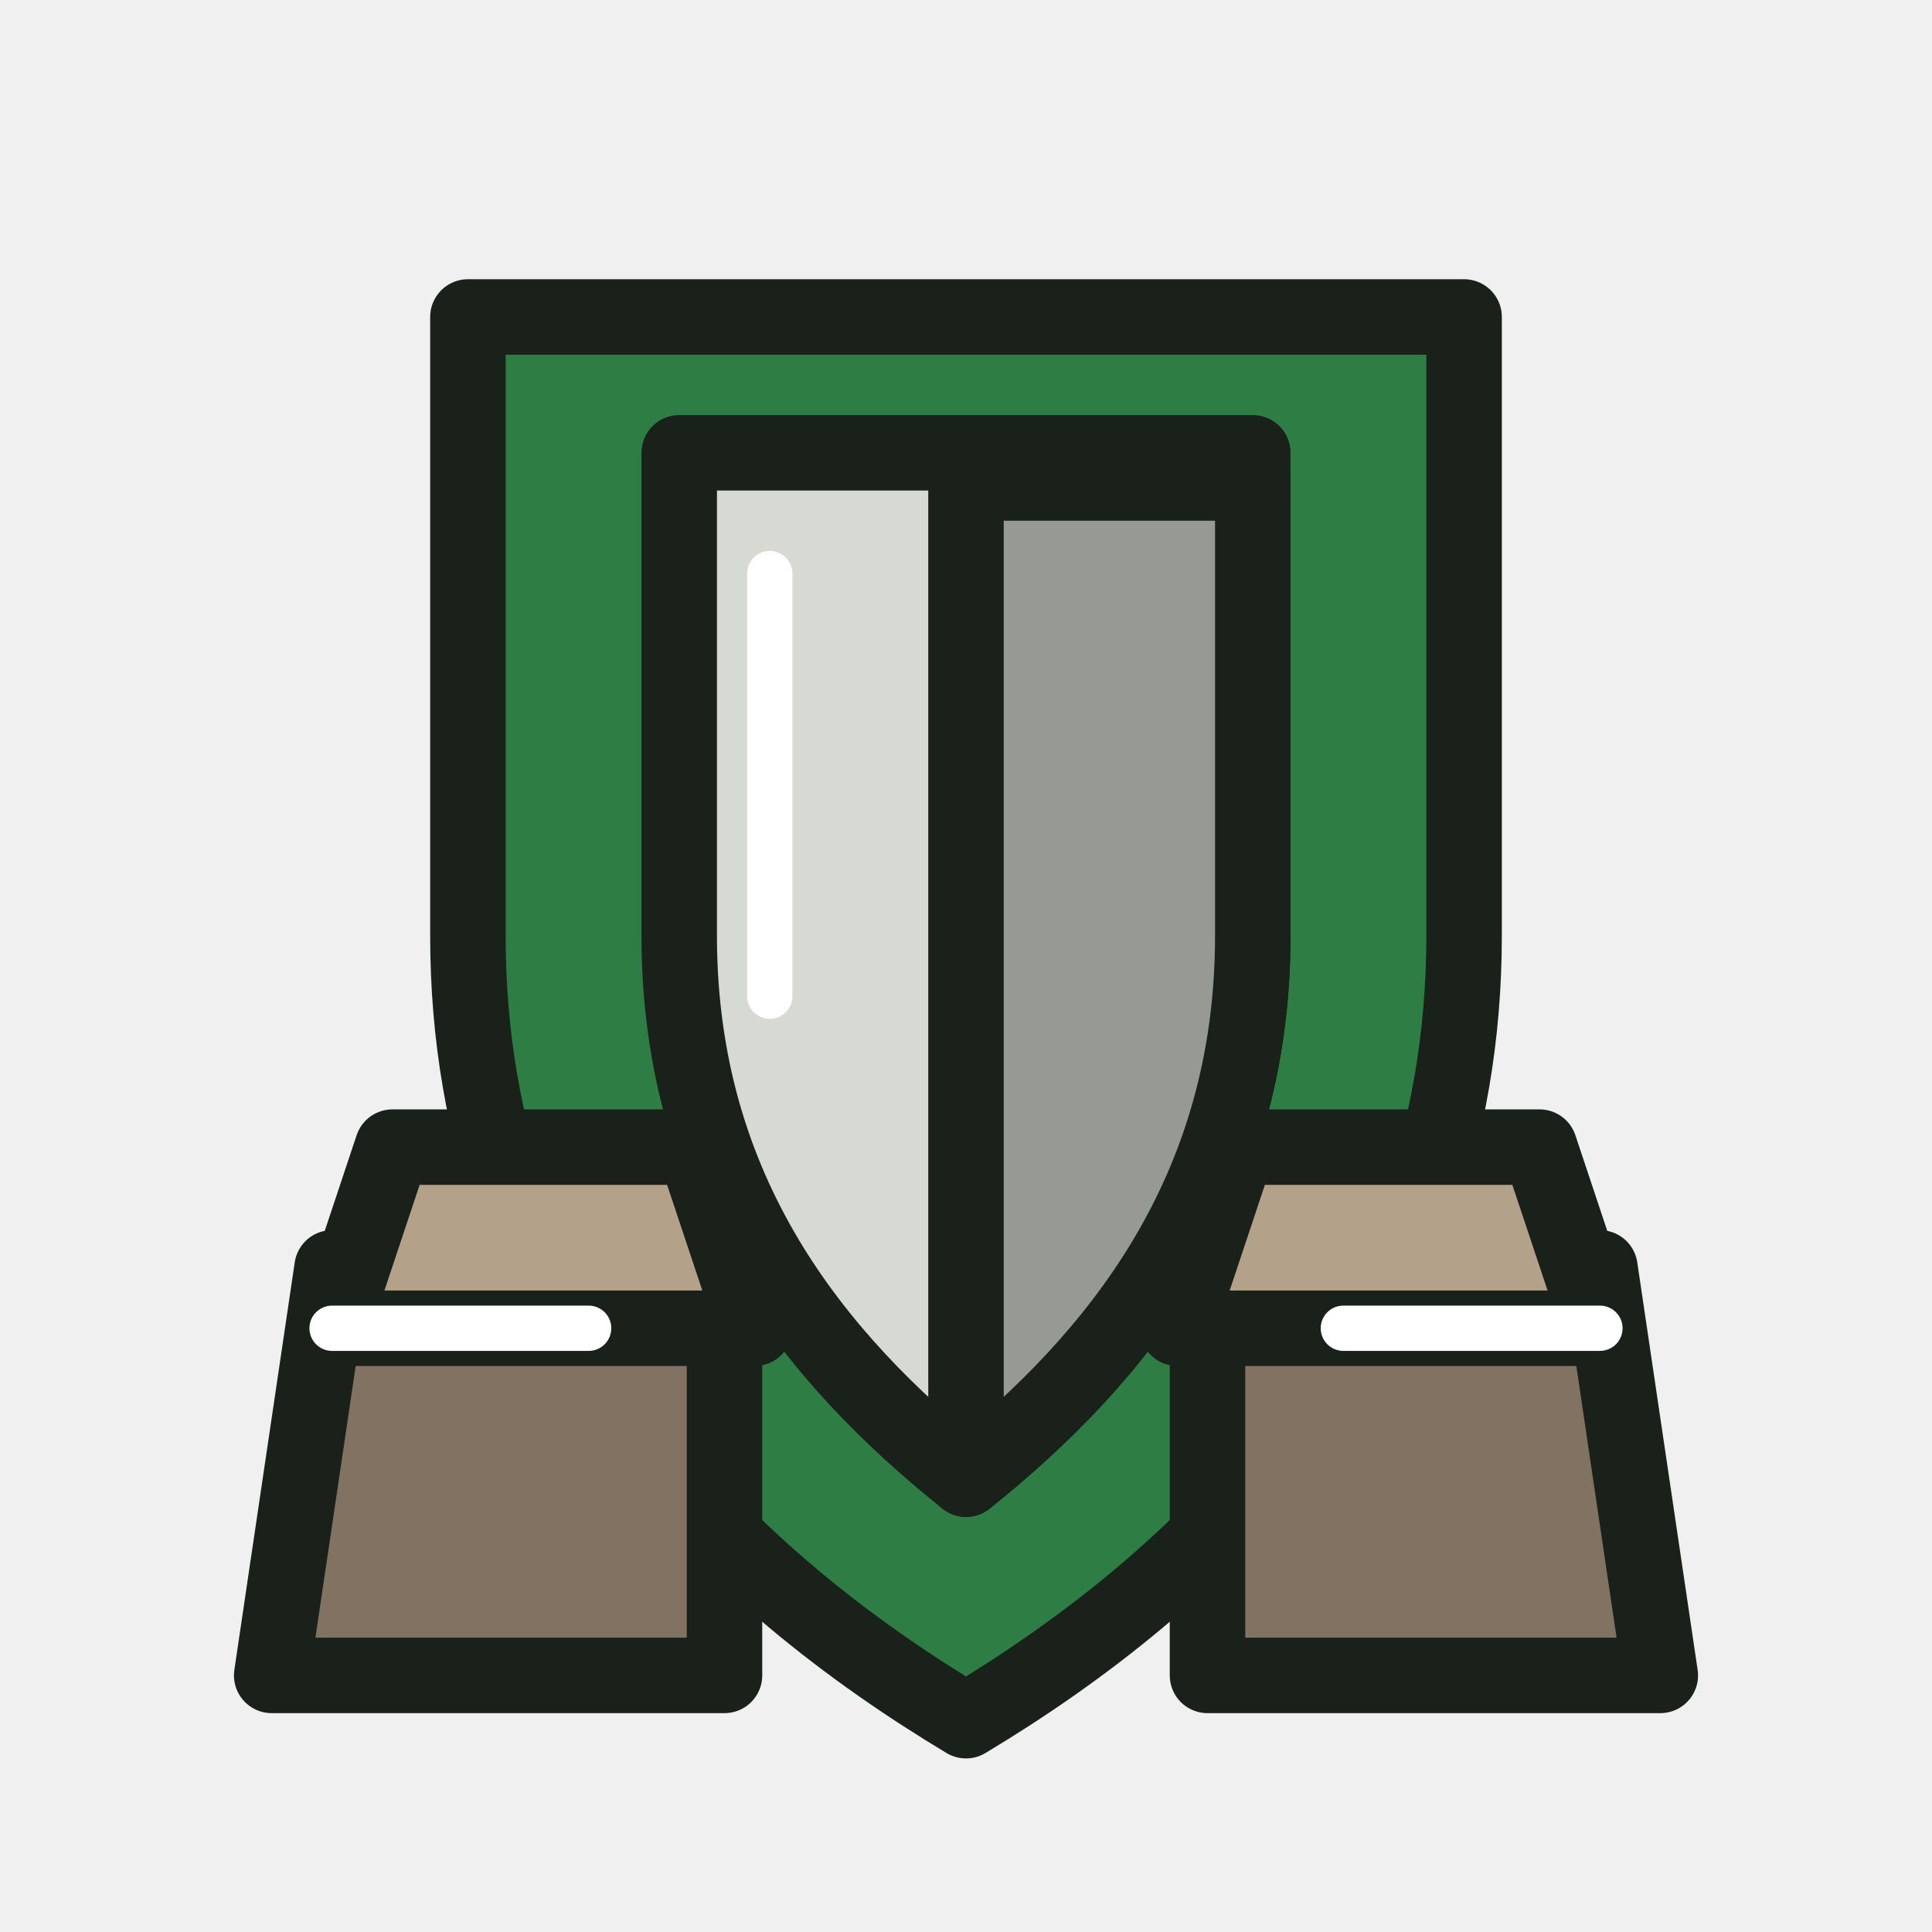
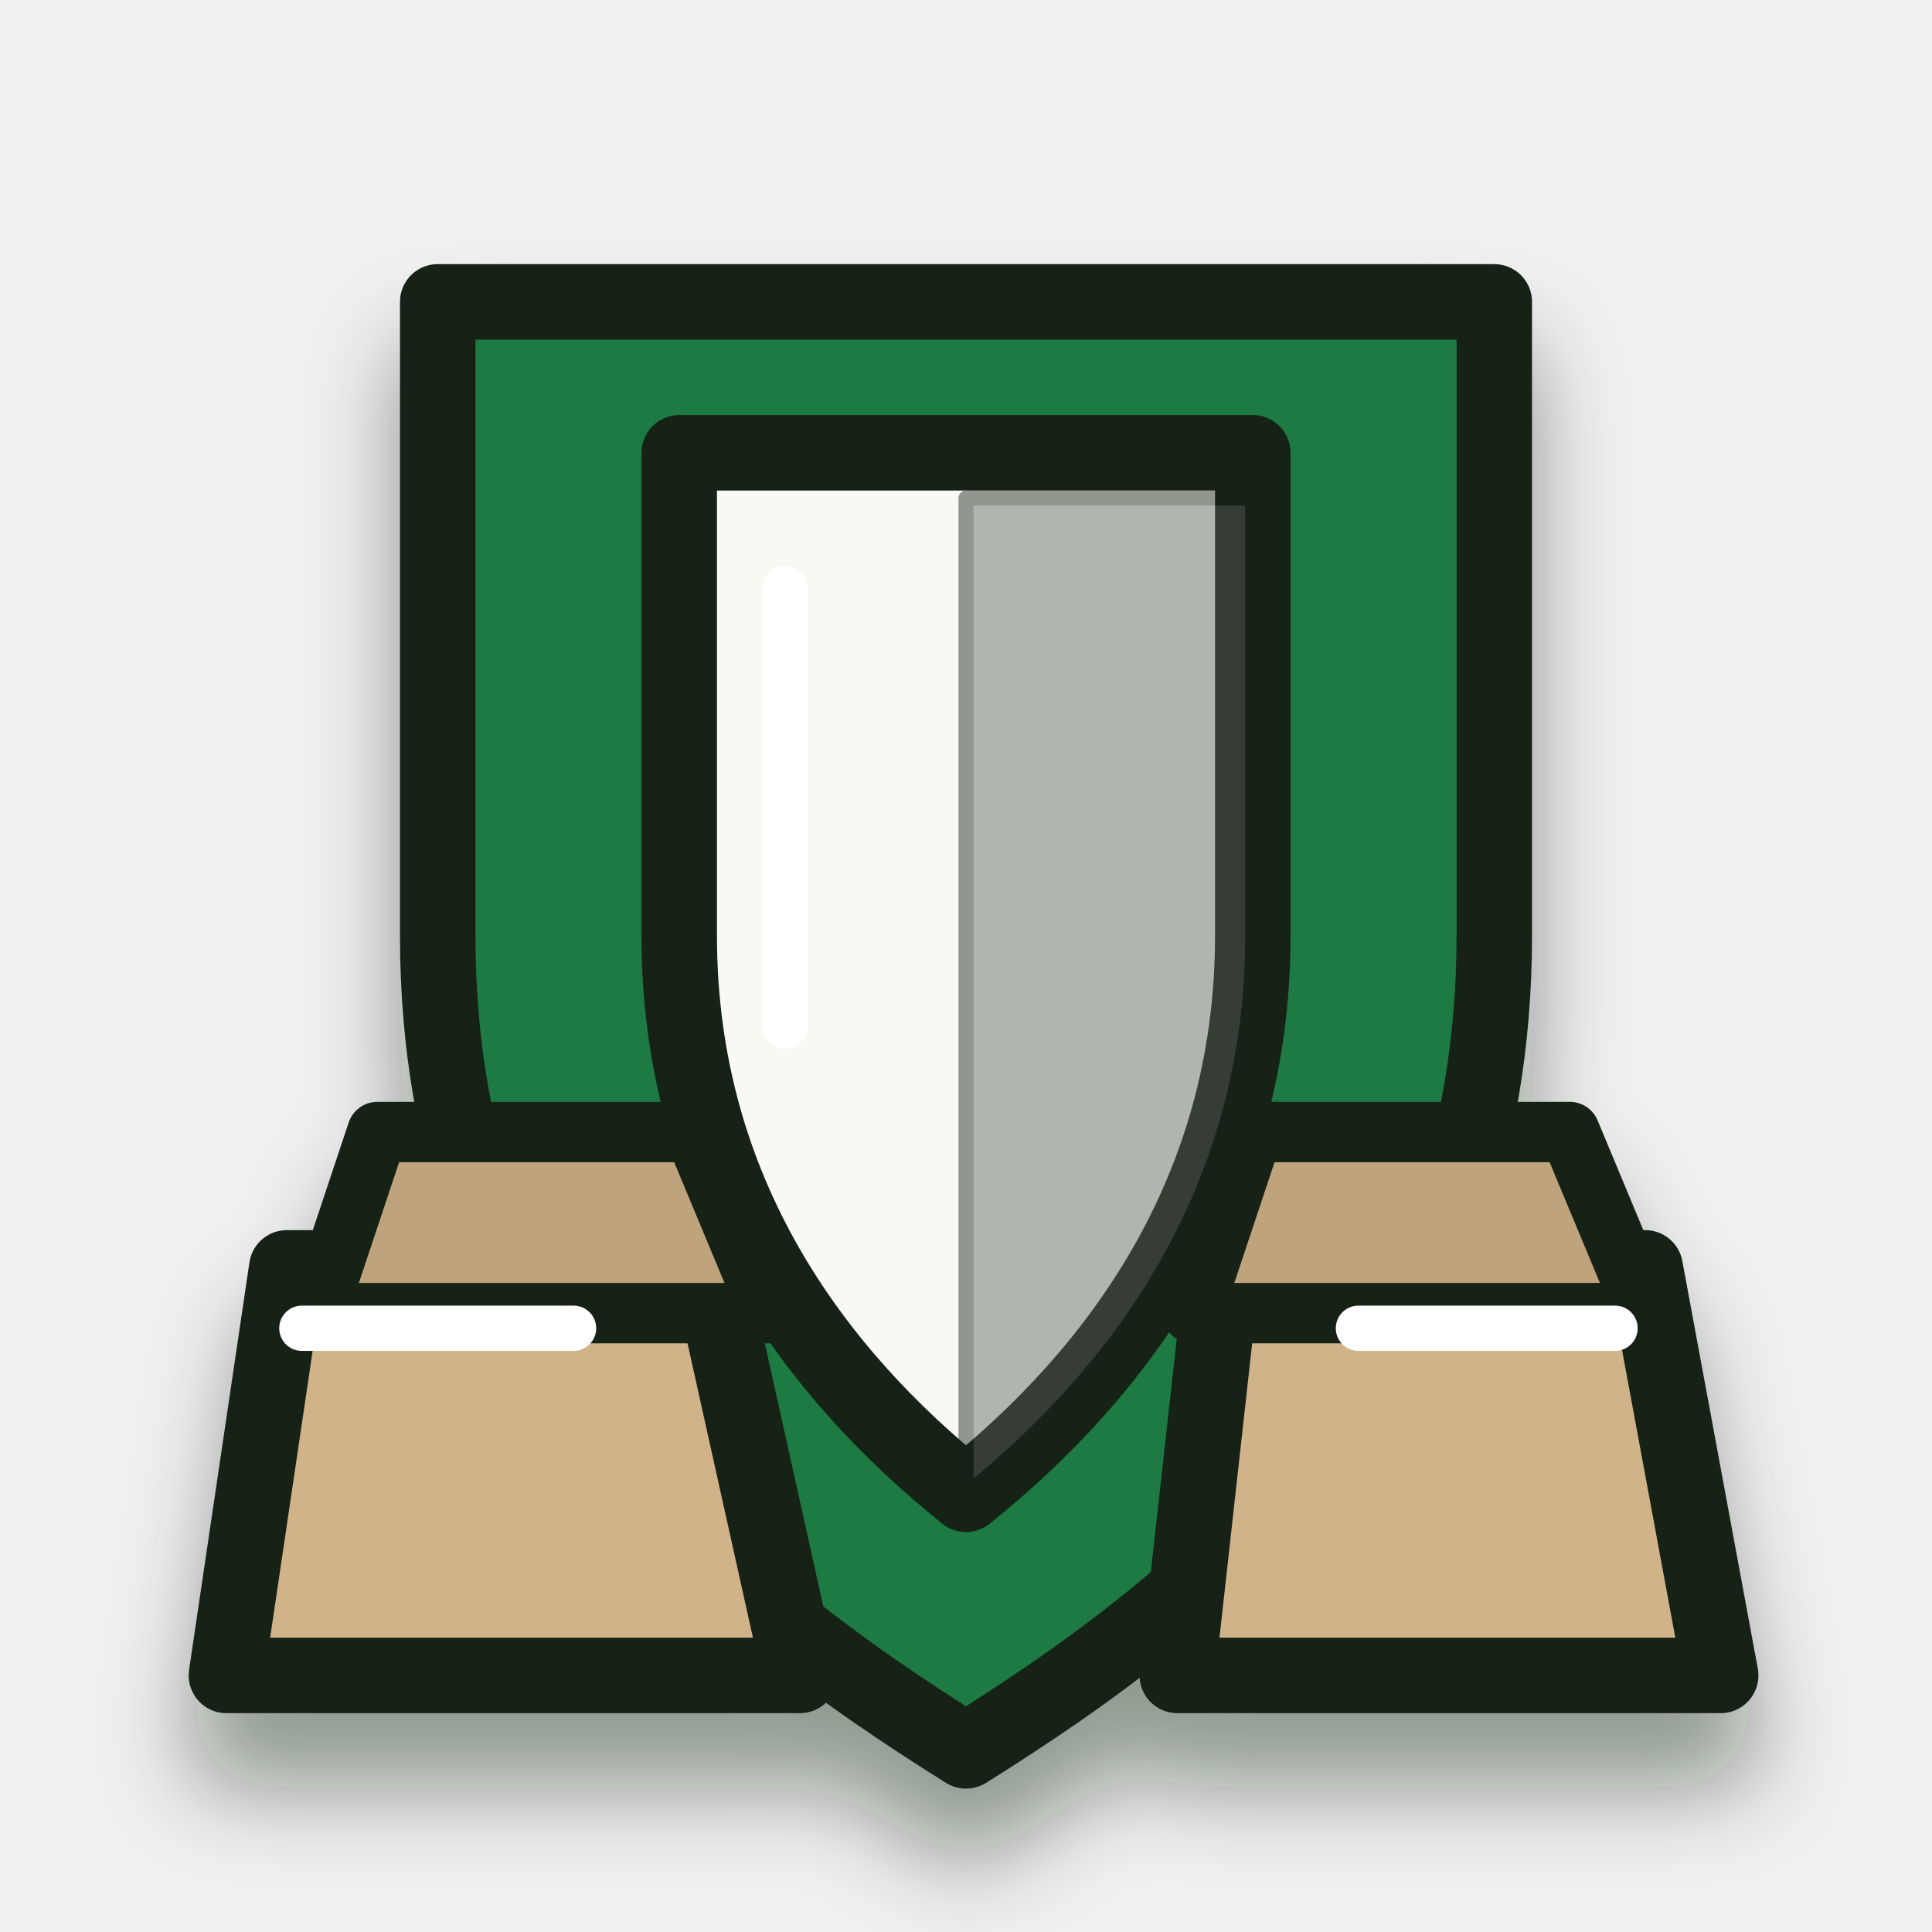
<svg xmlns="http://www.w3.org/2000/svg" viewBox="0 0 128 128">
-   <g fill="none" stroke="#1a201a" stroke-width="5" stroke-linejoin="round" stroke-linecap="round">
-     <path fill="#2e7d45" d="M31 21h66v41c0 27-18 43-33 52-15-9-33-25-33-52z" />
-     <path fill="#d7d9d3" d="M45 30h38v32c0 17-9 28-19 36-10-8-19-19-19-36z" />
-     <path fill="#969a93" d="M64 32h19v30c0 17-9 28-19 36z" />
-     <path fill="#827261" d="M22 84h26v27H18z" />
-     <path fill="#827261" d="M80 84h26l4 27H80z" />
-     <path fill="#b4a189" d="M26 76h20l4 12H22zM82 76h20l4 12H78z" />
-     <path stroke="#ffffff" stroke-width="3" d="M51 38v28M39 88h-17M106 88H89" />
+   <defs>
+     <linearGradient id="shield" x1="36" x2="91" y1="20" y2="102">
+       <stop stop-color="#f8f9f2" />
+       <stop offset=".5" stop-color="#9fa5a0" />
+       <stop offset="1" stop-color="#4f5755" />
+     </linearGradient>
+     <linearGradient id="boot" x1="23" x2="106" y1="77" y2="113">
+       <stop stop-color="#d1b38a" />
+       <stop offset="1" stop-color="#5f4b38" />
+     </linearGradient>
+     <filter id="s" x="-20%" y="-20%" width="140%" height="140%">
+       <feDropShadow dx="0" dy="5" stdDeviation="3" flood-color="#0d140f" flood-opacity=".4" />
+     </filter>
+   </defs>
+   <g filter="url(#s)" stroke="#172015" stroke-linejoin="round" stroke-linecap="round">
+     <path fill="#1f7a42" stroke-width="5" d="M29 20h70v42c0 29-19 44-35 54-16-10-35-25-35-54z" />
+     <path fill="url(#shield)" stroke-width="5" d="M45 30h38v32c0 17-9 29-19 37-10-8-19-20-19-37z" />
+     <path fill="#59615e" opacity=".45" d="M64 33h19v29c0 17-9 29-19 37z" />
+     <path fill="url(#boot)" stroke-width="5" d="M19 84h28l6 27H15zM81 84h28l5 27H78z" />
+     <path fill="#bfa37c" stroke-width="4" d="M25 75h21l5 12H21zM83 75h21l5 12H79z" />
+     <path fill="none" stroke="#ffffff" stroke-width="3" d="M52 39v29M38 88H20M107 88H90" />
  </g>
</svg>
